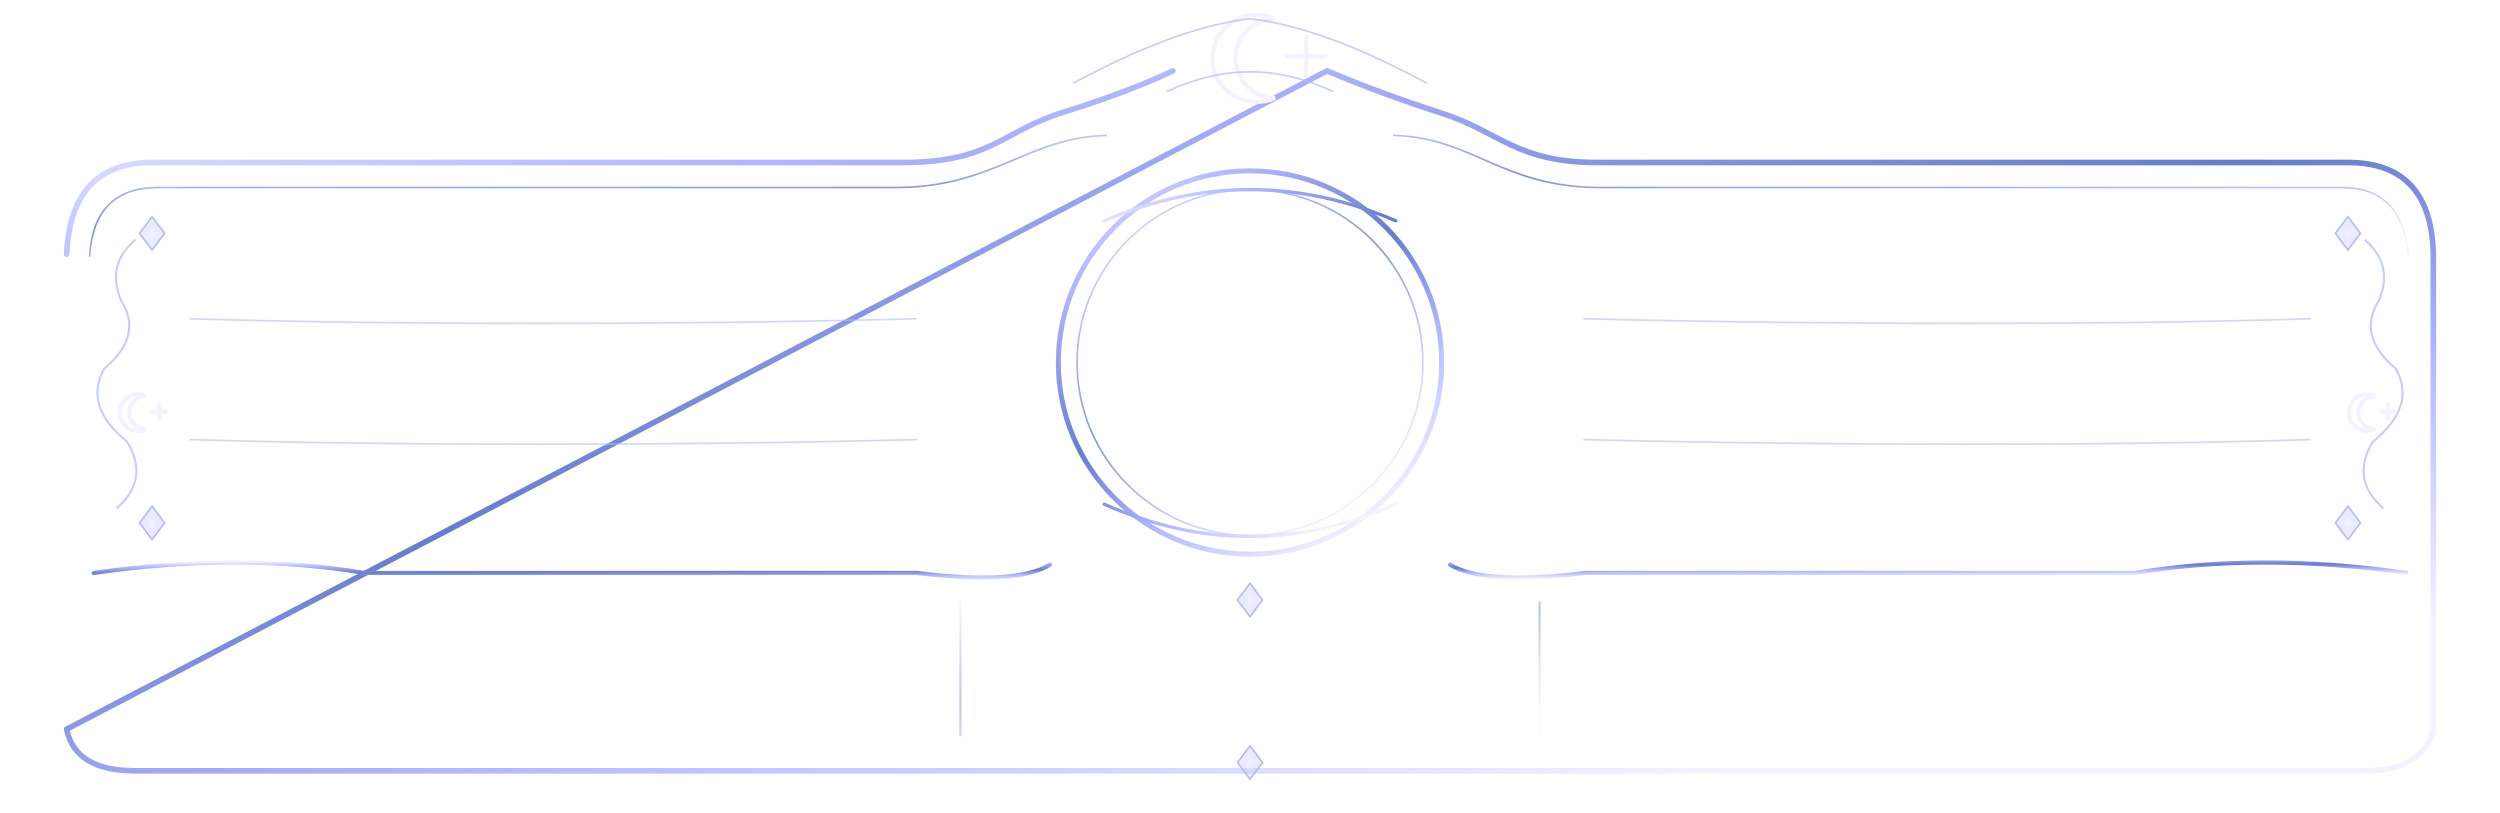
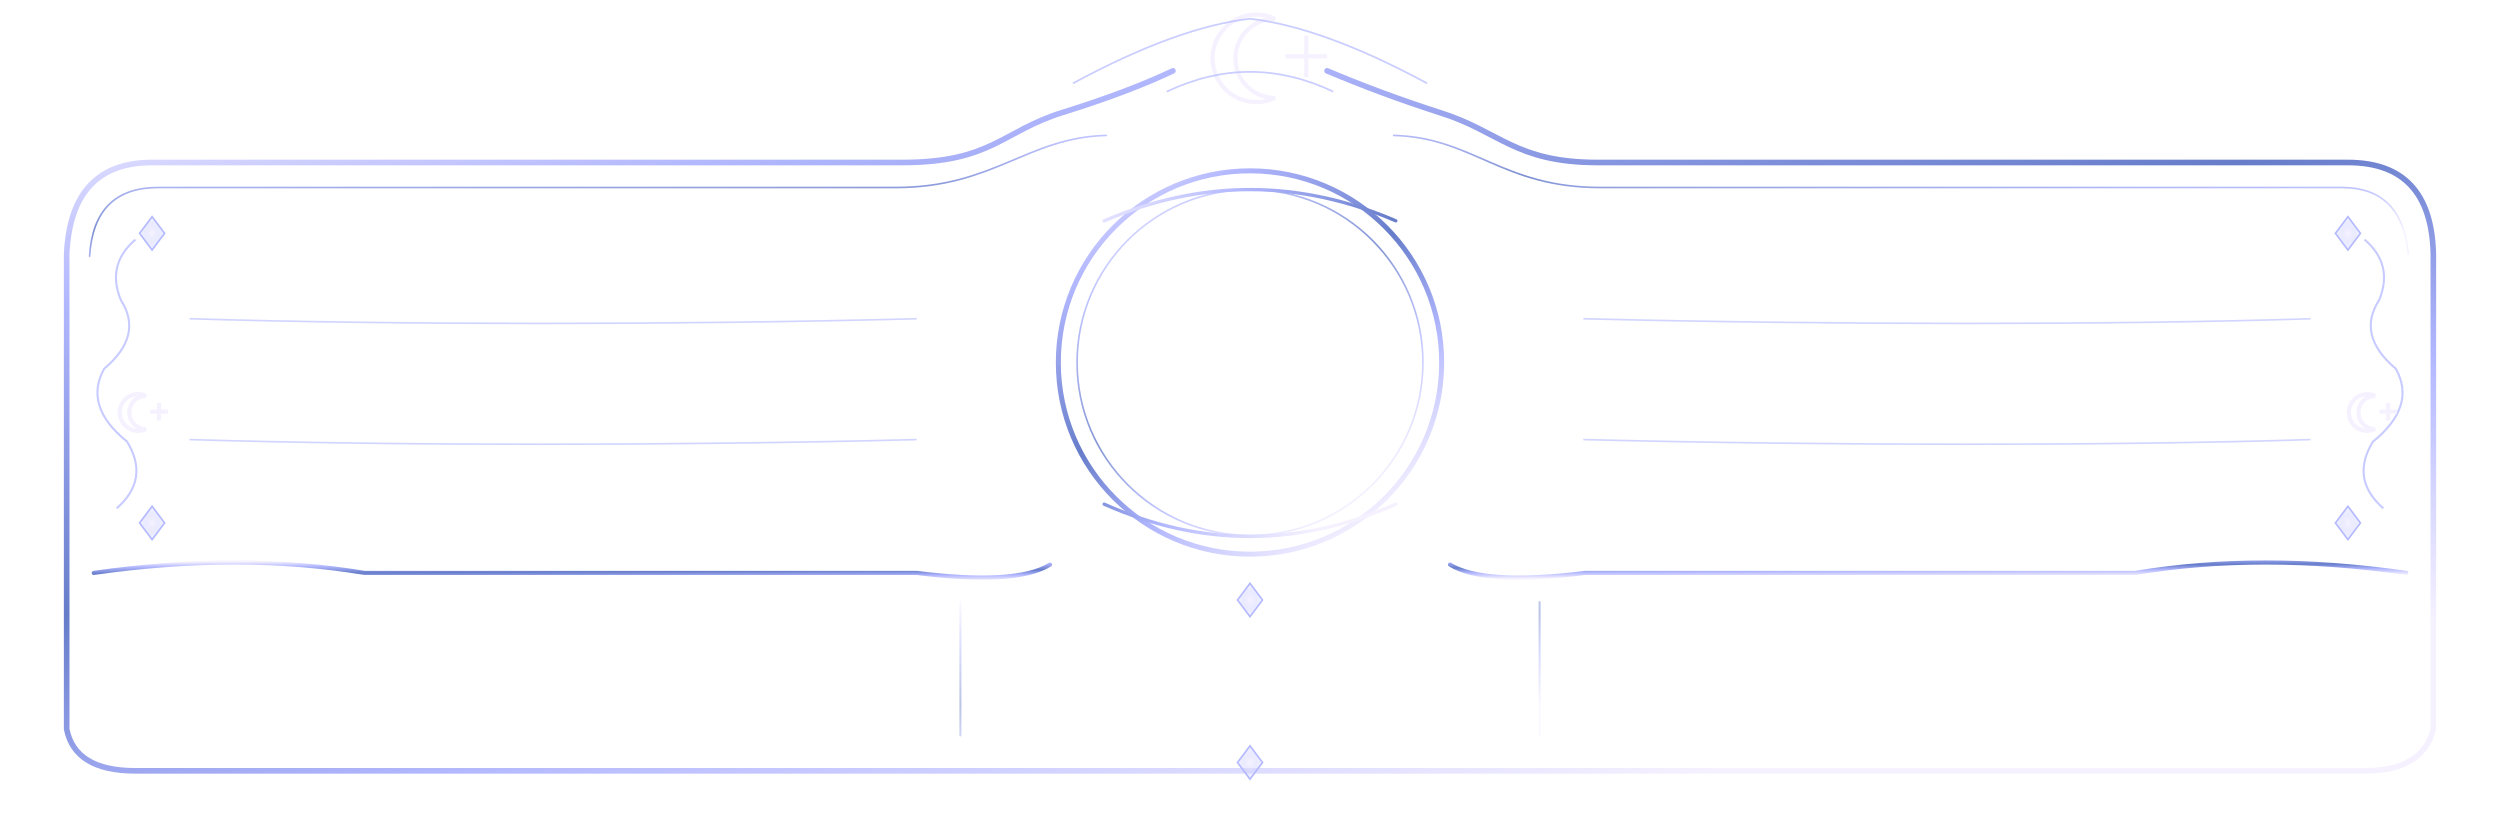
<svg xmlns="http://www.w3.org/2000/svg" viewBox="0 0 1200 390" role="img" aria-label="celestial moonlit frame">
  <defs>
    <linearGradient id="metal" x1="0" y1="0" x2=".7" y2="1">
      <stop stop-color="#f5f1ff" />
      <stop offset=".21" stop-color="#b4b9ff" />
      <stop offset=".52" stop-color="#677dca" />
      <stop offset=".75" stop-color="#b4b9ff" />
      <stop offset="1" stop-color="#f5f1ff" />
    </linearGradient>
    <radialGradient id="shine">
      <stop stop-color="#f5f1ff" stop-opacity=".8" />
      <stop offset="1" stop-color="#b4b9ff" stop-opacity=".15" />
    </radialGradient>
  </defs>
  <g fill="none" stroke="url(#metal)" stroke-linecap="round" stroke-linejoin="round">
-     <path d="M32 122Q34 78 73 78H433C476 78 481 63 510 54Q542 44 563 34M637 34Q663 45 691 54C720 63 727 78 767 78H1127Q1167 78 1168 122L1168 350Q1163 370 1135 370H65Q36 370 32 350Z" stroke-width="2.7" />
+     <path d="M32 122Q34 78 73 78H433C476 78 481 63 510 54Q542 44 563 34M637 34Q663 45 691 54C720 63 727 78 767 78H1127Q1167 78 1168 122L1168 350Q1163 370 1135 370H65Q36 370 32 350 M32 350V122" stroke-width="2.7" />
    <path d="M43 123Q45 90 76 90H430C477 90 493 66 531 65M669 65C707 66 721 90 768 90H1124Q1153 90 1156 122" stroke-width=".8" opacity=".85" />
    <path d="M45 275Q115 265 175 275H440Q488 281 504 271M696 271Q712 281 761 275H1025Q1085 265 1155 275" stroke-width="2" />
    <circle cx="600" cy="174" r="92" stroke-width="2.4" />
    <circle cx="600" cy="174" r="83" stroke-width=".8" opacity=".8" />
    <path d="M530 106Q600 76 670 106M530 242Q600 273 670 242" stroke-width="1.6" />
    <path d="M461 289V353M739 289V353" opacity=".45" />
  </g>
  <g fill="none" stroke="#b4b9ff" stroke-width=".8" opacity=".6">
    <path d="M91 153C190 156 325 156 440 153 M760 153C880 156 1015 156 1109 153" />
    <path d="M91 211C190 214 325 214 440 211 M760 211C880 214 1015 214 1109 211" />
  </g>
  <g fill="none" stroke="#b4b9ff" opacity=".75">
    <path d="M65 115Q51 127 58 144Q69 161 50 177Q40 195 61 212Q72 230 56 244" />
    <path d="M1135 115Q1149 127 1142 144Q1131 161 1150 177Q1160 195 1139 212Q1128 230 1144 244" />
  </g>
  <g fill="none" stroke="#f5f1ff">
    <g fill="none" stroke-width="2">
      <path d="M612 9 A21 21 0 1 0 612 47 A16 16 0 0 1 612 9Z" />
      <path d="M627 17v20 M617 27h20" />
    </g>
    <g fill="none" stroke-width="2">
      <path d="M70.04 190.02 A8.82 8.82 0 1 0 70.04 205.98 A6.72 6.72 0 0 1 70.04 190.02Z" />
      <path d="M76.34 193.38v8.4 M72.14 197.58h8.4" />
    </g>
    <g fill="none" stroke-width="2">
      <path d="M1140.04 190.02 A8.82 8.82 0 1 0 1140.04 205.98 A6.72 6.72 0 0 1 1140.04 190.02Z" />
      <path d="M1146.34 193.38v8.4 M1142.14 197.58h8.4" />
    </g>
  </g>
  <g>
    <path d="M67 112l6 -8 6 8 -6 8Z" fill="url(#shine)" stroke="#b4b9ff" stroke-width=".8" />
    <path d="M67 251l6 -8 6 8 -6 8Z" fill="url(#shine)" stroke="#b4b9ff" stroke-width=".8" />
    <path d="M1121 112l6 -8 6 8 -6 8Z" fill="url(#shine)" stroke="#b4b9ff" stroke-width=".8" />
    <path d="M1121 251l6 -8 6 8 -6 8Z" fill="url(#shine)" stroke="#b4b9ff" stroke-width=".8" />
    <path d="M594 288l6 -8 6 8 -6 8Z" fill="url(#shine)" stroke="#b4b9ff" stroke-width=".8" />
    <path d="M594 366l6 -8 6 8 -6 8Z" fill="url(#shine)" stroke="#b4b9ff" stroke-width=".8" />
  </g>
  <g fill="none" stroke="#b4b9ff" stroke-width=".85" opacity=".7">
    <path d="M515 40Q565 13 600 9Q635 13 685 40" />
    <path d="M560 44Q600 25 640 44" />
  </g>
</svg>
